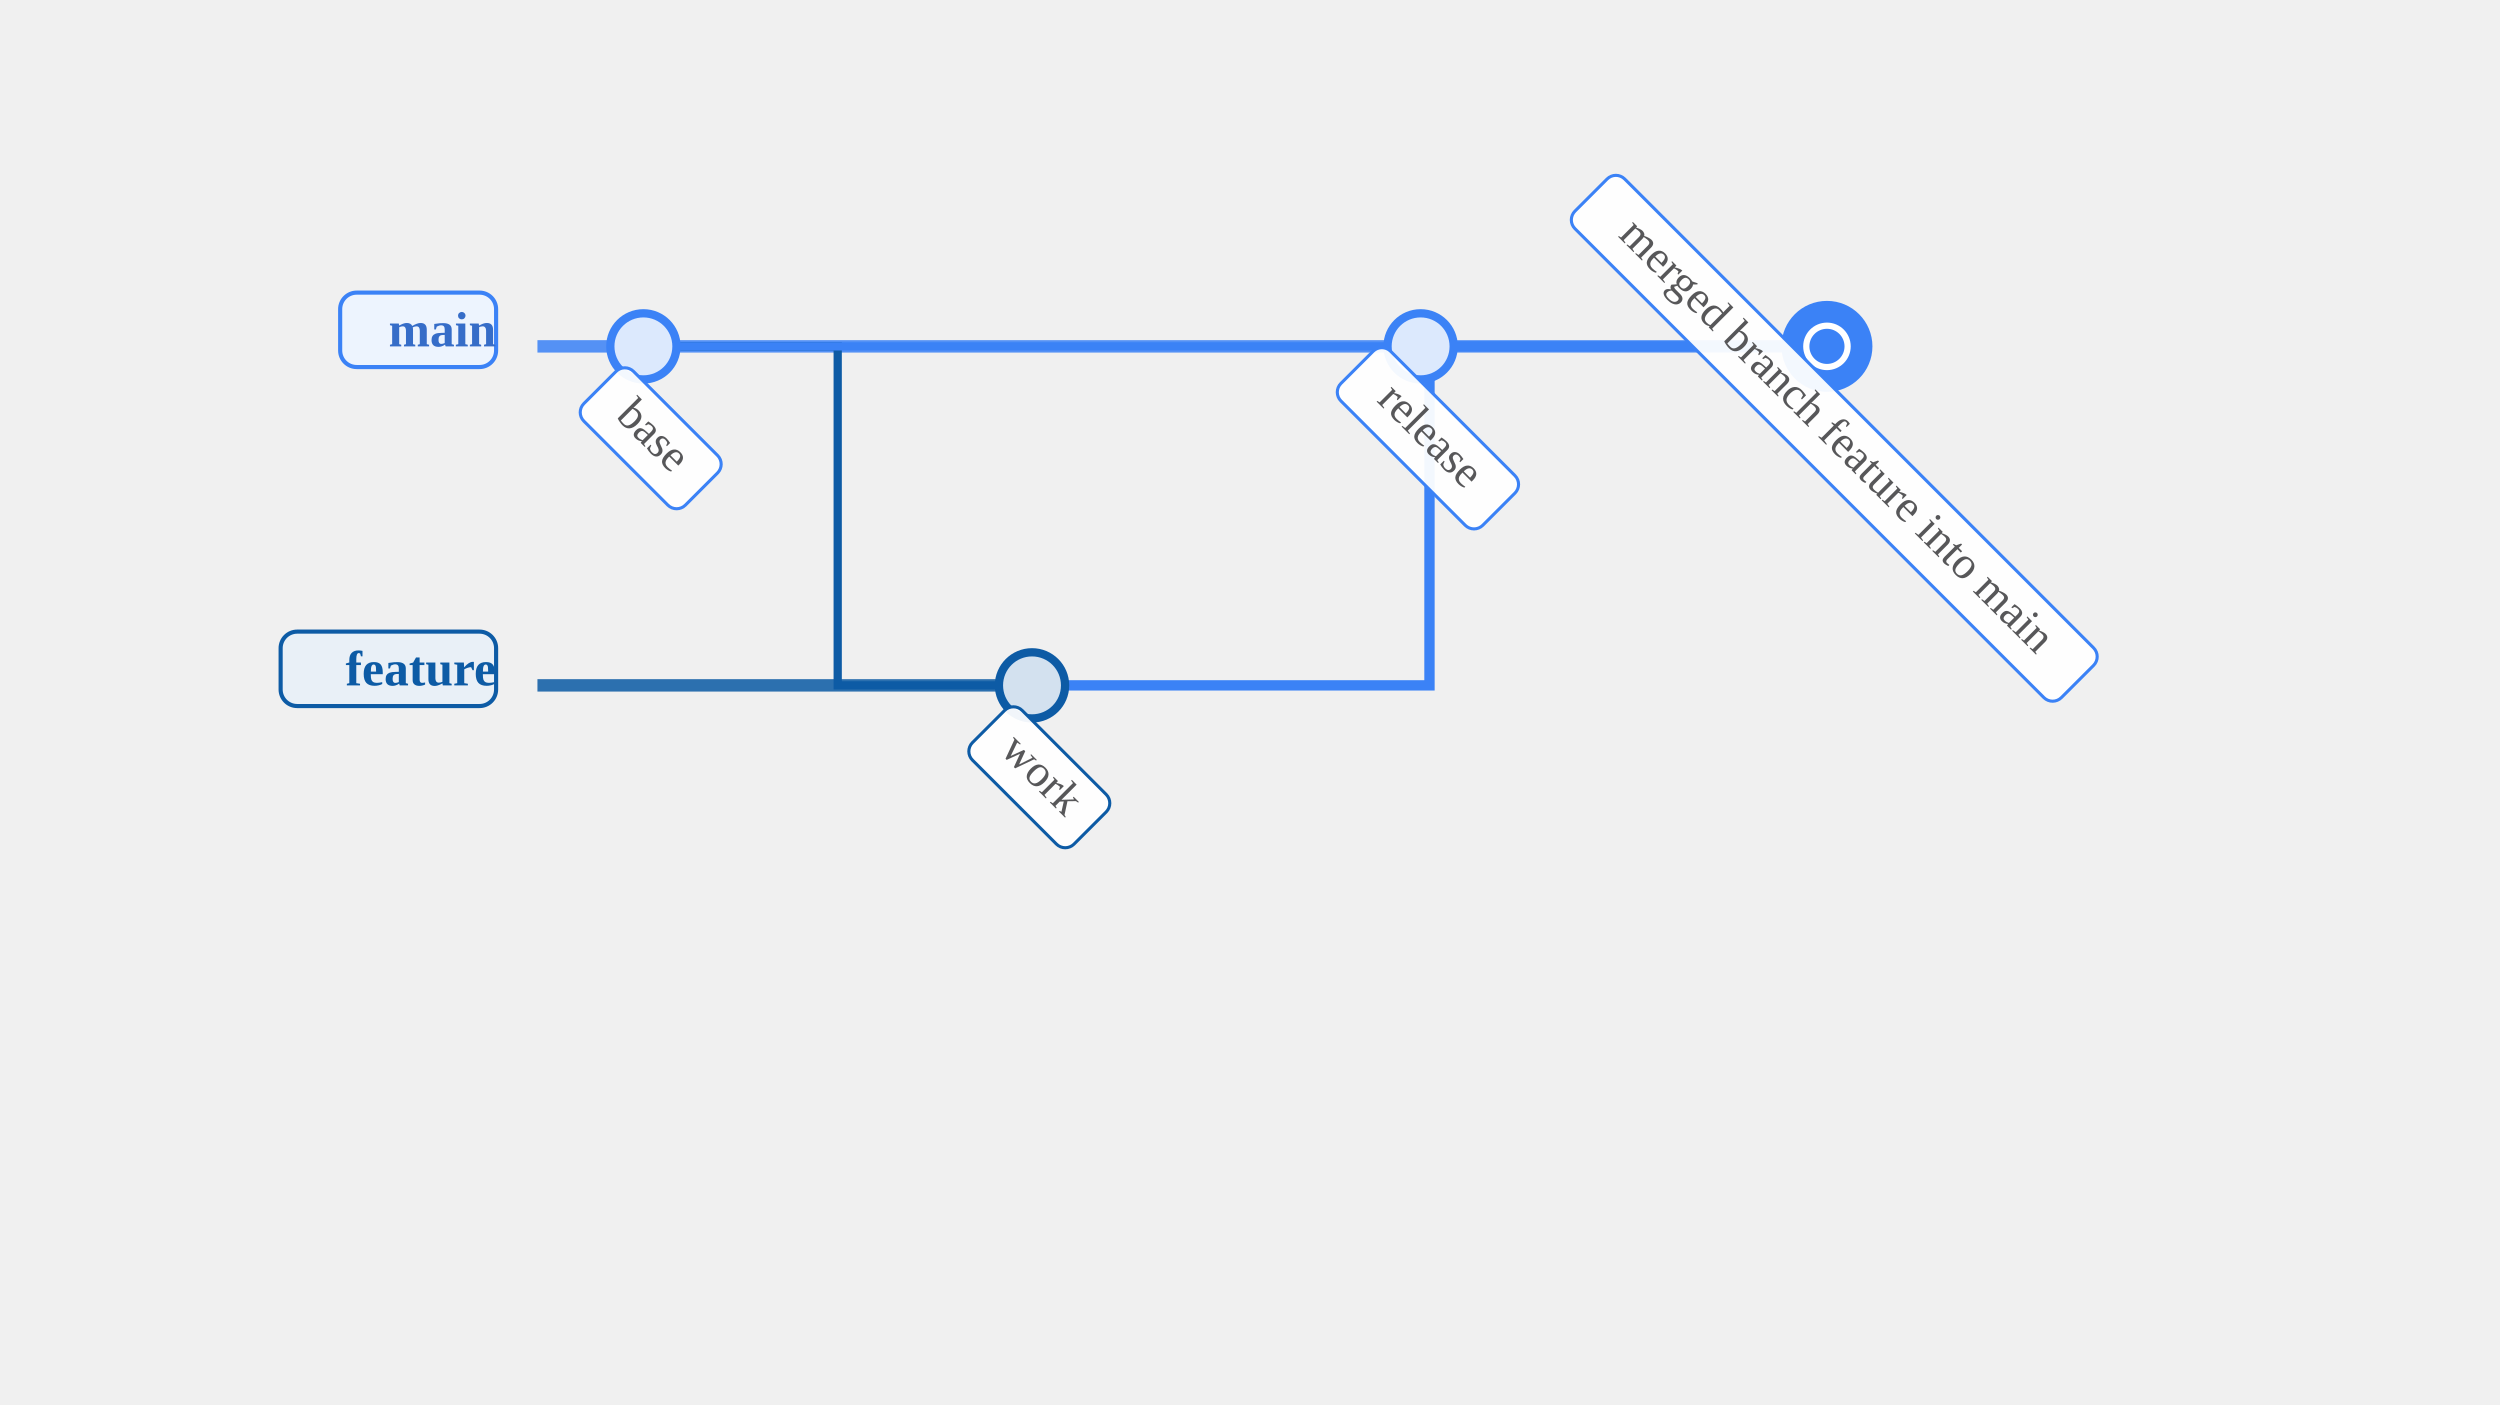
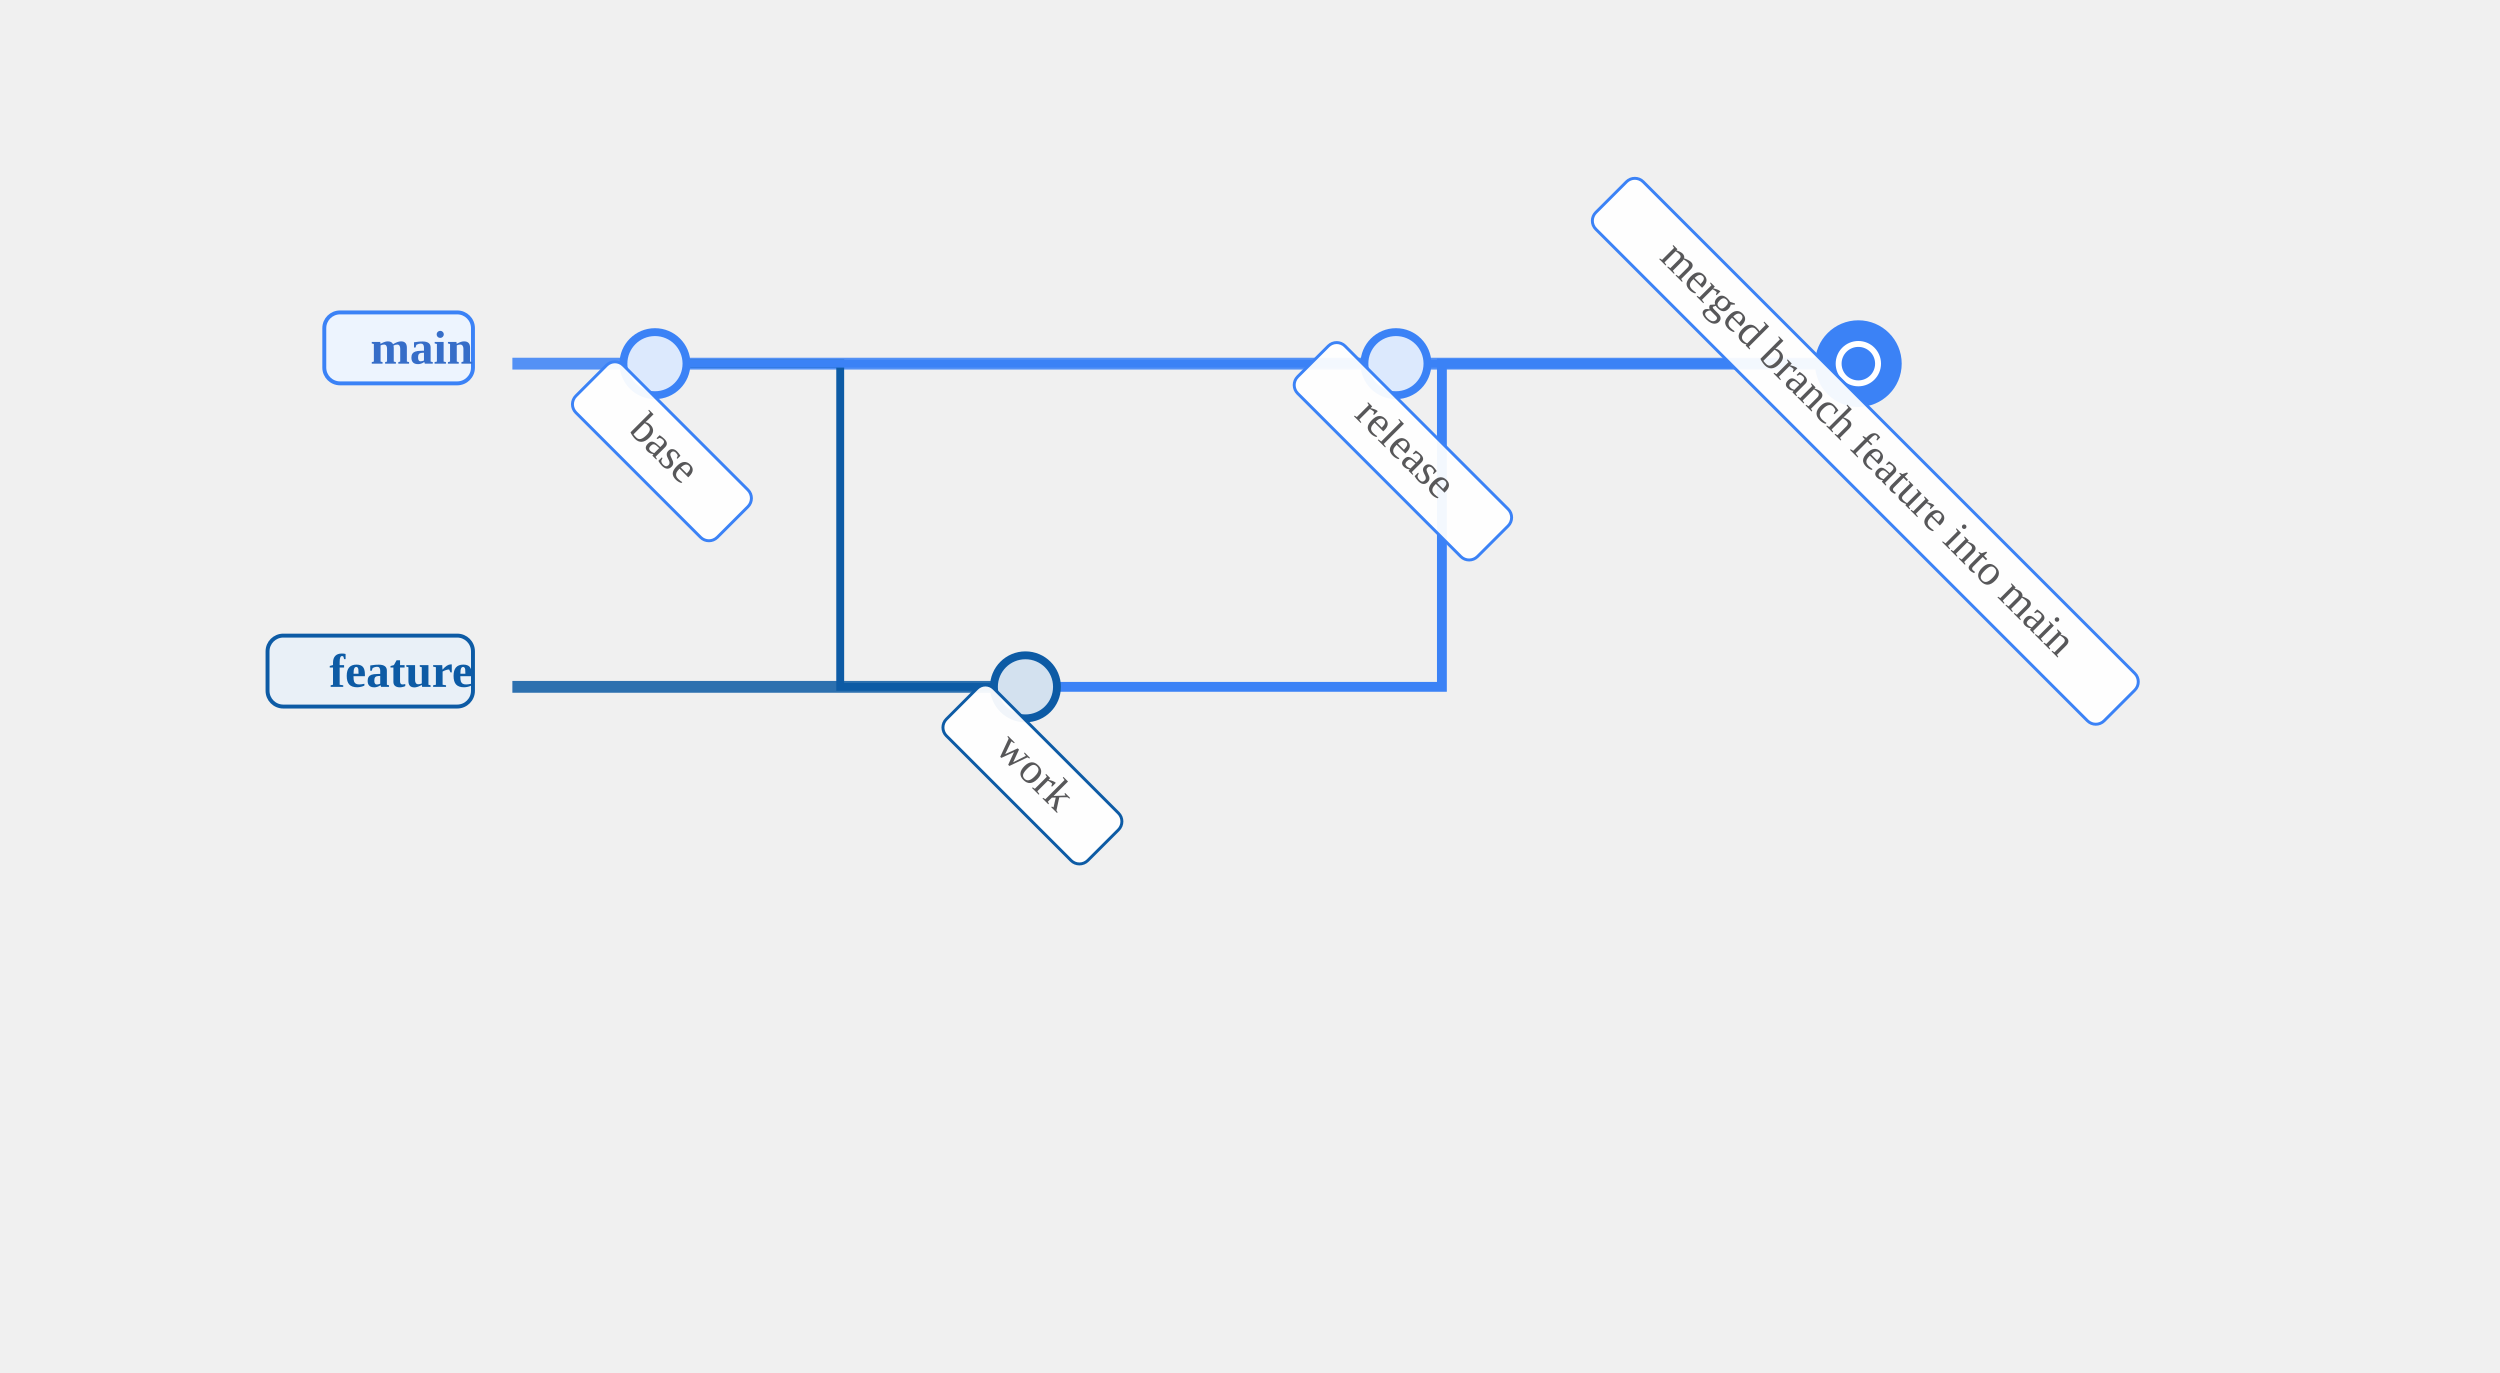
- <svg xmlns="http://www.w3.org/2000/svg" viewBox="0 0 604.715 339.781" width="604.715" height="339.781" style="--bg:#FFFFFF;--fg:#27272A;--font:Inter;background:#FFFFFF" role="img" aria-roledescription="git graph" aria-labelledby="char-gitgraph-gitgraph-title">
+ <svg xmlns="http://www.w3.org/2000/svg" viewBox="0 0 634.3 348.266" width="634.3" height="348.266" style="--bg:#FFFFFF;--fg:#27272A;--font:Inter;background:#FFFFFF" role="img" aria-roledescription="git graph" aria-labelledby="char-gitgraph-gitgraph-title">
  <style>
  text { font-family: var(--font, 'Inter'), system-ui, sans-serif; }
  svg {
    /* Derived from --bg and --fg (overridable via --line, --accent, etc.) */
    --_text:          #27272A;
    --_text-sec:      #575759;
    --_text-muted:    #707072;
    --_text-faint:    #8a8a8c;
    --_line:          #939395;
    --_arrow:         #47474a;
    --_node-fill:     #f9f9f9;
    --_node-stroke:   #d4d4d4;
    --_group-fill:    #FFFFFF;
    --_group-hdr:     #f4f4f4;
    --_inner-stroke:  #e5e5e5;
    --_key-badge:     #e9e9ea;
  }
</style>
  <g class="git-branch" data-id="branch:main" data-branch="main" data-role="group">
-     <rect class="git-branch-label-background" x="82.28" y="70.781" width="37.72" height="18" rx="4" fill="#edf4fe" stroke="#3b82f6" stroke-width="1" />
-     <line class="git-branch-line" data-branch="main" x1="130" y1="83.781" x2="441.915" y2="83.781" stroke="#3b82f6" stroke-width="3" opacity="0.86" />
-     <text class="git-branch-label" data-branch="main" x="120" y="83.781" text-anchor="end" font-size="12" font-weight="600" fill="#366dc8">main</text>
+     <rect class="git-branch-label-background" x="82.28" y="79.266" width="37.72" height="18" rx="4" fill="#edf4fe" stroke="#3b82f6" stroke-width="1" />
+     <line class="git-branch-line" data-branch="main" x1="130" y1="92.266" x2="471.5" y2="92.266" stroke="#3b82f6" stroke-width="3" opacity="0.86" />
+     <text class="git-branch-label" data-branch="main" x="120" y="92.266" text-anchor="end" font-size="12" font-weight="600" fill="#366dc8">main</text>
  </g>
  <g class="git-branch" data-id="branch:feature" data-branch="feature" data-role="group">
-     <rect class="git-branch-label-background" x="67.88" y="152.781" width="52.12" height="18" rx="4" fill="#e9f0f7" stroke="#0d5ba5" stroke-width="1" />
-     <line class="git-branch-line" data-branch="feature" x1="130" y1="165.781" x2="249.628" y2="165.781" stroke="#0d5ba5" stroke-width="3" opacity="0.86" />
-     <text class="git-branch-label" data-branch="feature" x="120" y="165.781" text-anchor="end" font-size="12" font-weight="600" fill="#0d5ba5">feature</text>
+     <rect class="git-branch-label-background" x="67.88" y="161.266" width="52.12" height="18" rx="4" fill="#e9f0f7" stroke="#0d5ba5" stroke-width="1" />
+     <line class="git-branch-line" data-branch="feature" x1="130" y1="174.266" x2="260.178" y2="174.266" stroke="#0d5ba5" stroke-width="3" opacity="0.86" />
+     <text class="git-branch-label" data-branch="feature" x="120" y="174.266" text-anchor="end" font-size="12" font-weight="600" fill="#0d5ba5">feature</text>
  </g>
-   <polyline class="git-edge git-edge-parent" data-from="base" data-to="work" points="155.628,83.781 202.628,83.781 202.628,165.781 249.628,165.781" fill="none" stroke="#0d5ba5" stroke-width="2" data-relationship="parent" data-direction="forward" data-id="base-&gt;work" data-role="edge" role="graphics-symbol" aria-roledescription="relation" aria-label="base to work" />
-   <polyline class="git-edge git-edge-parent" data-from="base" data-to="release" points="155.628,83.781 249.628,83.781 249.628,83.781 343.628,83.781" fill="none" stroke="#3b82f6" stroke-width="2" data-relationship="parent" data-direction="forward" data-id="base-&gt;release" data-role="edge" role="graphics-symbol" aria-roledescription="relation" aria-label="base to release" />
-   <polyline class="git-edge git-edge-parent" data-from="release" data-to="merge" points="343.628,83.781 392.772,83.781 392.772,83.781 441.915,83.781" fill="none" stroke="#3b82f6" stroke-width="2" data-relationship="parent" data-direction="forward" data-id="release-&gt;merge" data-role="edge" role="graphics-symbol" aria-roledescription="relation" aria-label="release to merge" />
-   <polyline class="git-edge git-edge-merge" data-from="work" data-to="merge" points="249.628,165.781 345.772,165.781 345.772,83.781 441.915,83.781" fill="none" stroke="#3b82f6" stroke-width="2.5" data-relationship="merge" data-direction="forward" data-id="work-&gt;merge" data-role="edge" role="graphics-symbol" aria-roledescription="relation" aria-label="work to merge" />
+   <polyline class="git-edge git-edge-parent" data-from="base" data-to="work" points="166.178,92.266 213.178,92.266 213.178,174.266 260.178,174.266" fill="none" stroke="#0d5ba5" stroke-width="2" data-relationship="parent" data-direction="forward" data-id="base-&gt;work" data-role="edge" role="graphics-symbol" aria-roledescription="relation" aria-label="base to work" />
+   <polyline class="git-edge git-edge-parent" data-from="base" data-to="release" points="166.178,92.266 260.178,92.266 260.178,92.266 354.178,92.266" fill="none" stroke="#3b82f6" stroke-width="2" data-relationship="parent" data-direction="forward" data-id="base-&gt;release" data-role="edge" role="graphics-symbol" aria-roledescription="relation" aria-label="base to release" />
+   <polyline class="git-edge git-edge-parent" data-from="release" data-to="merge" points="354.178,92.266 412.839,92.266 412.839,92.266 471.5,92.266" fill="none" stroke="#3b82f6" stroke-width="2" data-relationship="parent" data-direction="forward" data-id="release-&gt;merge" data-role="edge" role="graphics-symbol" aria-roledescription="relation" aria-label="release to merge" />
+   <polyline class="git-edge git-edge-merge" data-from="work" data-to="merge" points="260.178,174.266 365.839,174.266 365.839,92.266 471.5,92.266" fill="none" stroke="#3b82f6" stroke-width="2.5" data-relationship="merge" data-direction="forward" data-id="work-&gt;merge" data-role="edge" role="graphics-symbol" aria-roledescription="relation" aria-label="work to merge" />
  <g class="git-commit type-normal" data-id="base" data-branch="main" data-commit-type="NORMAL" data-role="node">
-     <circle cx="155.628" cy="83.781" r="8" fill="#dce9fd" stroke="#3b82f6" stroke-width="2" />
-     <rect class="git-commit-label-background" x="138.263" y="96.781" width="34.73" height="17" rx="3" fill="#FFFFFF" fill-opacity="0.94" stroke="#3b82f6" stroke-width="0.75" transform="rotate(45 155.628 107.781)" />
-     <text class="git-commit-label" x="155.628" y="107.781" text-anchor="middle" font-size="11" fill="#575759" transform="rotate(45 155.628 107.781)">base</text>
+     <circle cx="166.178" cy="92.266" r="8" fill="#dce9fd" stroke="#3b82f6" stroke-width="2" />
+     <rect class="git-commit-label-background" x="140.813" y="105.266" width="50.73" height="17" rx="3" fill="#FFFFFF" fill-opacity="0.94" stroke="#3b82f6" stroke-width="0.75" transform="rotate(45 166.178 116.266)" />
+     <text class="git-commit-label" x="166.178" y="116.266" text-anchor="middle" font-size="11" fill="#575759" transform="rotate(45 166.178 116.266)">base</text>
  </g>
  <g class="git-commit type-normal" data-id="work" data-branch="feature" data-commit-type="NORMAL" data-role="node">
-     <circle cx="249.628" cy="165.781" r="8" fill="#d3e1ef" stroke="#0d5ba5" stroke-width="2" />
-     <rect class="git-commit-label-background" x="232.263" y="178.781" width="34.73" height="17" rx="3" fill="#FFFFFF" fill-opacity="0.94" stroke="#0d5ba5" stroke-width="0.75" transform="rotate(45 249.628 189.781)" />
-     <text class="git-commit-label" x="249.628" y="189.781" text-anchor="middle" font-size="11" fill="#575759" transform="rotate(45 249.628 189.781)">work</text>
+     <circle cx="260.178" cy="174.266" r="8" fill="#d3e1ef" stroke="#0d5ba5" stroke-width="2" />
+     <rect class="git-commit-label-background" x="234.813" y="187.266" width="50.73" height="17" rx="3" fill="#FFFFFF" fill-opacity="0.94" stroke="#0d5ba5" stroke-width="0.75" transform="rotate(45 260.178 198.266)" />
+     <text class="git-commit-label" x="260.178" y="198.266" text-anchor="middle" font-size="11" fill="#575759" transform="rotate(45 260.178 198.266)">work</text>
  </g>
  <g class="git-commit type-normal" data-id="release" data-branch="main" data-commit-type="NORMAL" data-role="node">
-     <circle cx="343.628" cy="83.781" r="8" fill="#dce9fd" stroke="#3b82f6" stroke-width="2" />
-     <rect class="git-commit-label-background" x="319.366" y="96.781" width="48.524" height="17" rx="3" fill="#FFFFFF" fill-opacity="0.94" stroke="#3b82f6" stroke-width="0.75" transform="rotate(45 343.628 107.781)" />
-     <text class="git-commit-label" x="343.628" y="107.781" text-anchor="middle" font-size="11" fill="#575759" transform="rotate(45 343.628 107.781)">release</text>
+     <circle cx="354.178" cy="92.266" r="8" fill="#dce9fd" stroke="#3b82f6" stroke-width="2" />
+     <rect class="git-commit-label-background" x="321.916" y="105.266" width="64.524" height="17" rx="3" fill="#FFFFFF" fill-opacity="0.94" stroke="#3b82f6" stroke-width="0.75" transform="rotate(45 354.178 116.266)" />
+     <text class="git-commit-label" x="354.178" y="116.266" text-anchor="middle" font-size="11" fill="#575759" transform="rotate(45 354.178 116.266)">release</text>
  </g>
  <g class="git-commit type-merge" data-id="merge" data-branch="main" data-commit-type="MERGE" data-role="node">
-     <circle cx="441.915" cy="83.781" r="10" fill="#3b82f6" stroke="#3b82f6" stroke-width="2" />
-     <circle cx="441.915" cy="83.781" r="5" fill="none" stroke="#FFFFFF" stroke-width="1.5" />
-     <rect class="git-commit-label-background" x="358.715" y="96.781" width="166.4" height="17" rx="3" fill="#FFFFFF" fill-opacity="0.94" stroke="#3b82f6" stroke-width="0.75" transform="rotate(45 441.915 107.781)" />
-     <text class="git-commit-label" x="441.915" y="107.781" text-anchor="middle" font-size="11" fill="#575759" transform="rotate(45 441.915 107.781)">merged branch feature into main</text>
+     <circle cx="471.5" cy="92.266" r="10" fill="#3b82f6" stroke="#3b82f6" stroke-width="2" />
+     <circle cx="471.5" cy="92.266" r="5" fill="none" stroke="#FFFFFF" stroke-width="1.5" />
+     <rect class="git-commit-label-background" x="380.3" y="105.266" width="182.4" height="17" rx="3" fill="#FFFFFF" fill-opacity="0.94" stroke="#3b82f6" stroke-width="0.75" transform="rotate(45 471.5 116.266)" />
+     <text class="git-commit-label" x="471.5" y="116.266" text-anchor="middle" font-size="11" fill="#575759" transform="rotate(45 471.5 116.266)">merged branch feature into main</text>
  </g>
</svg>
